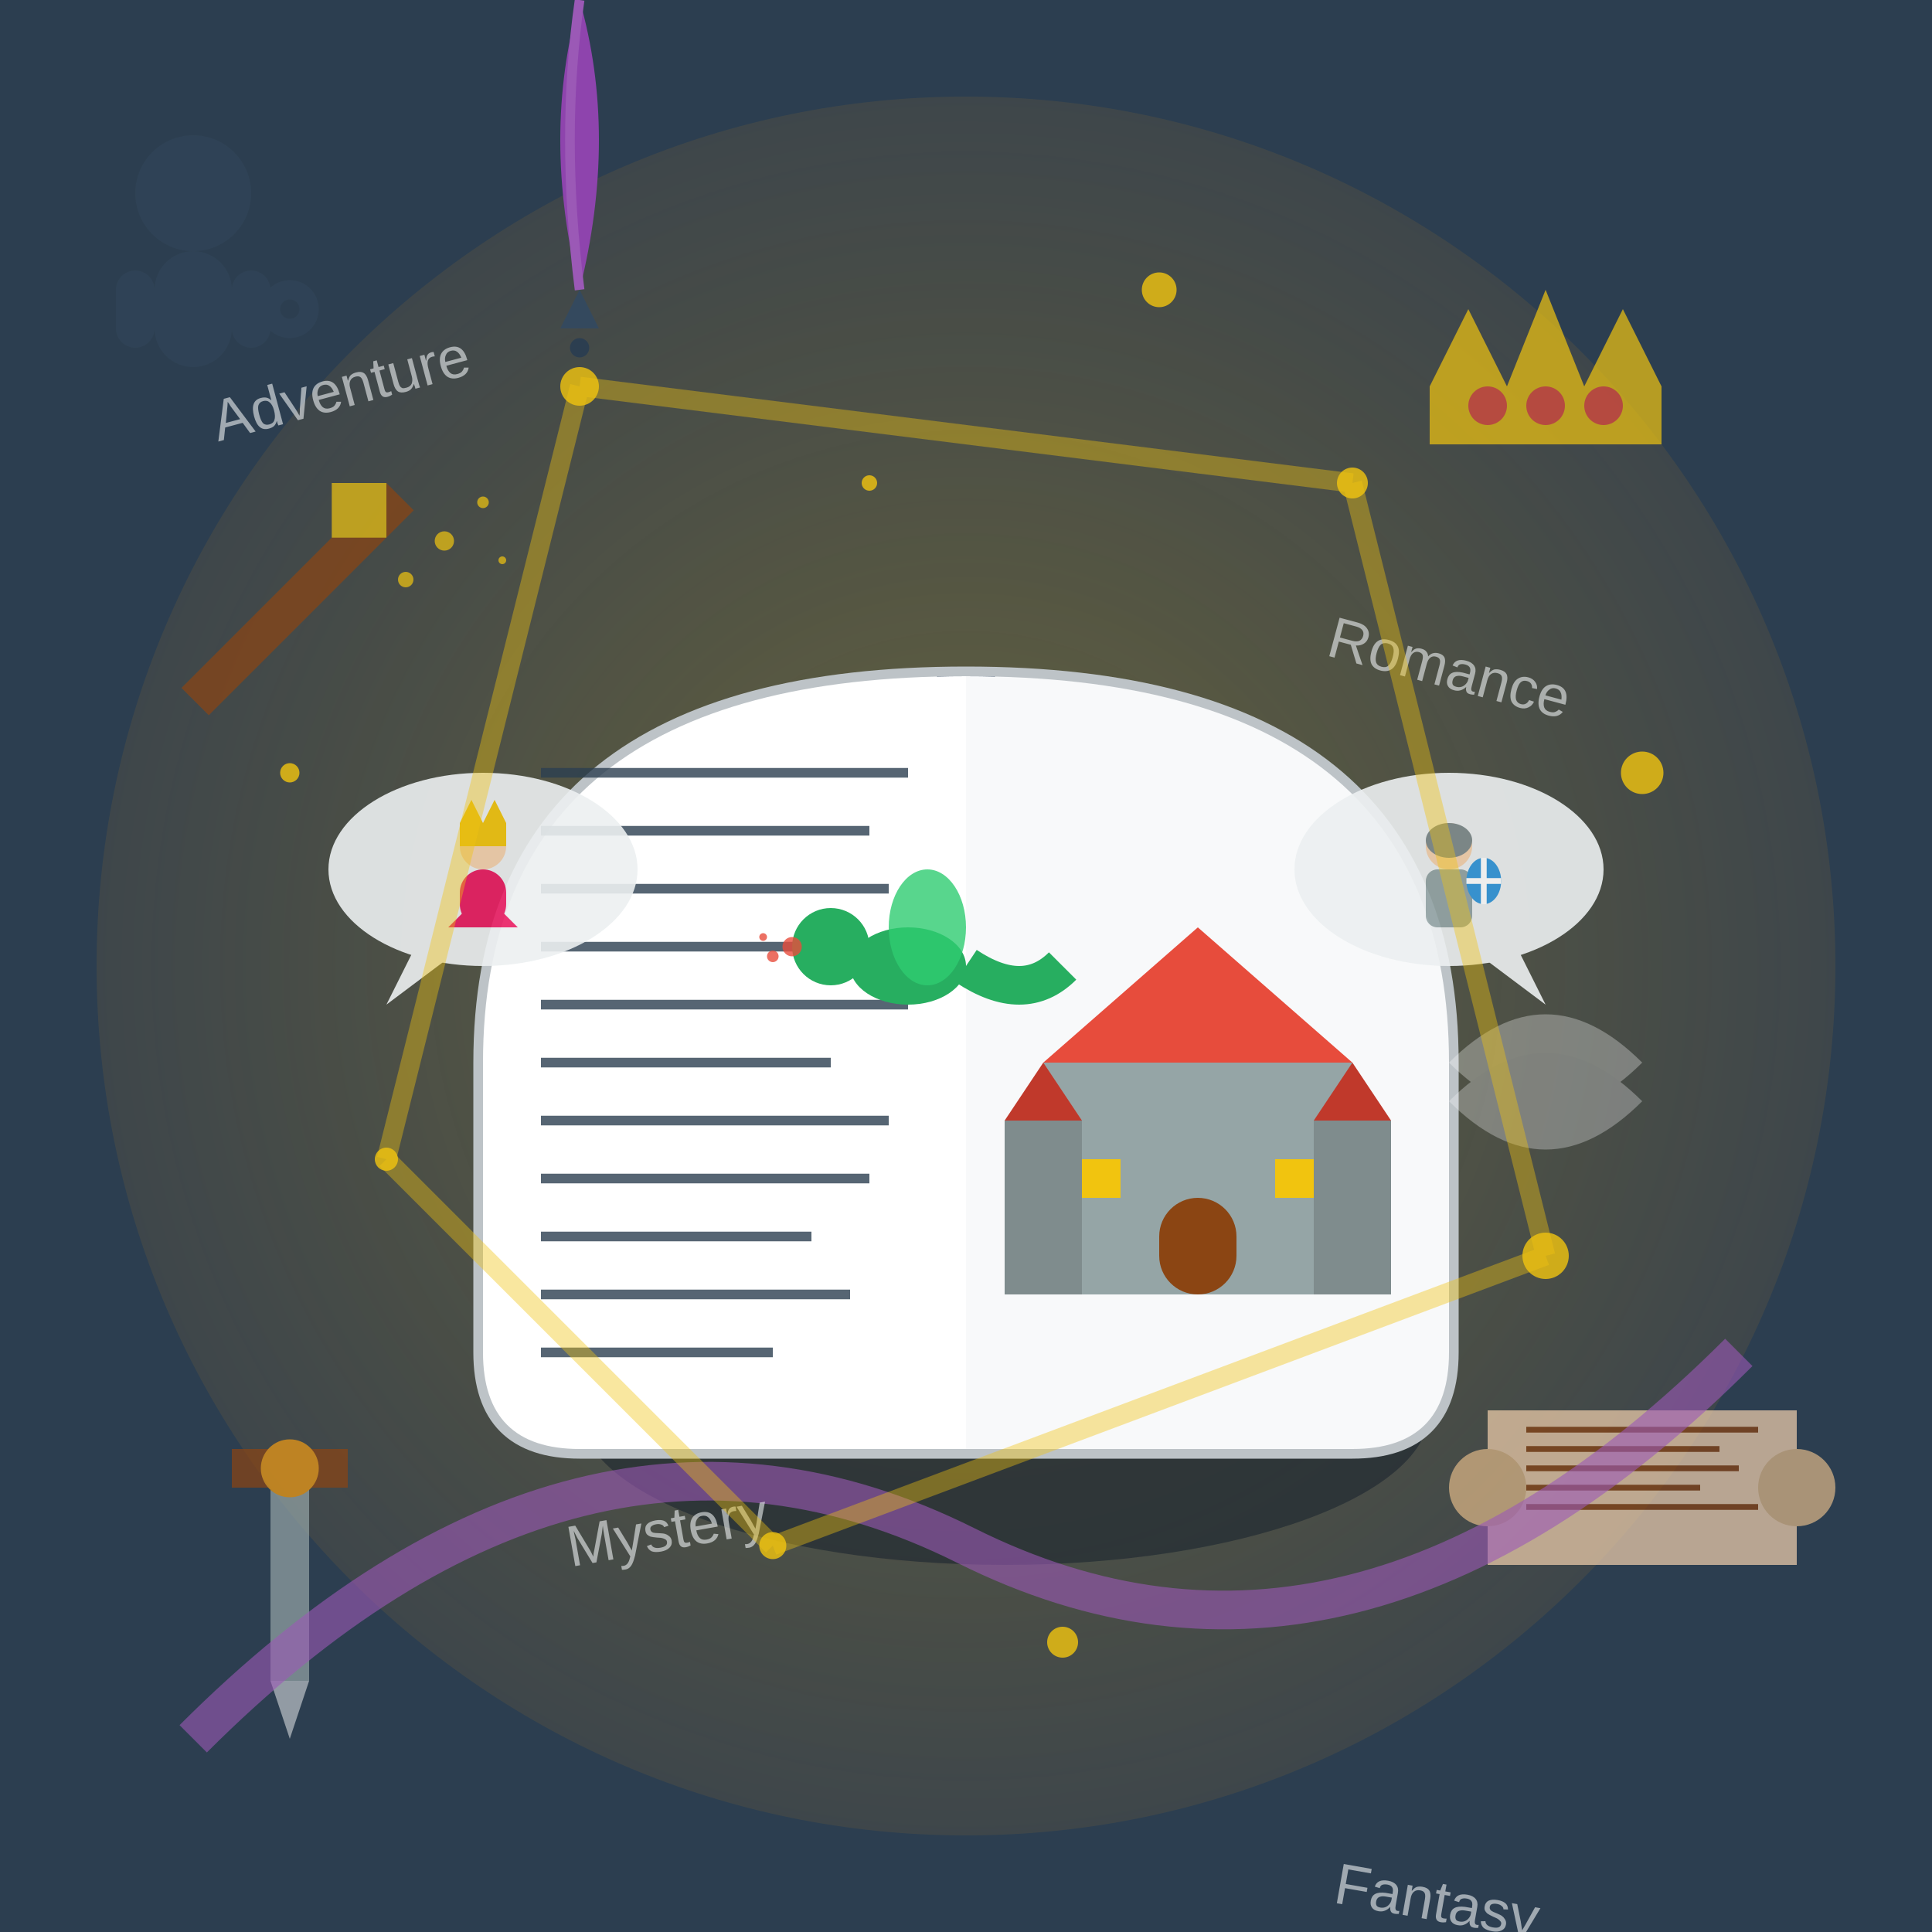
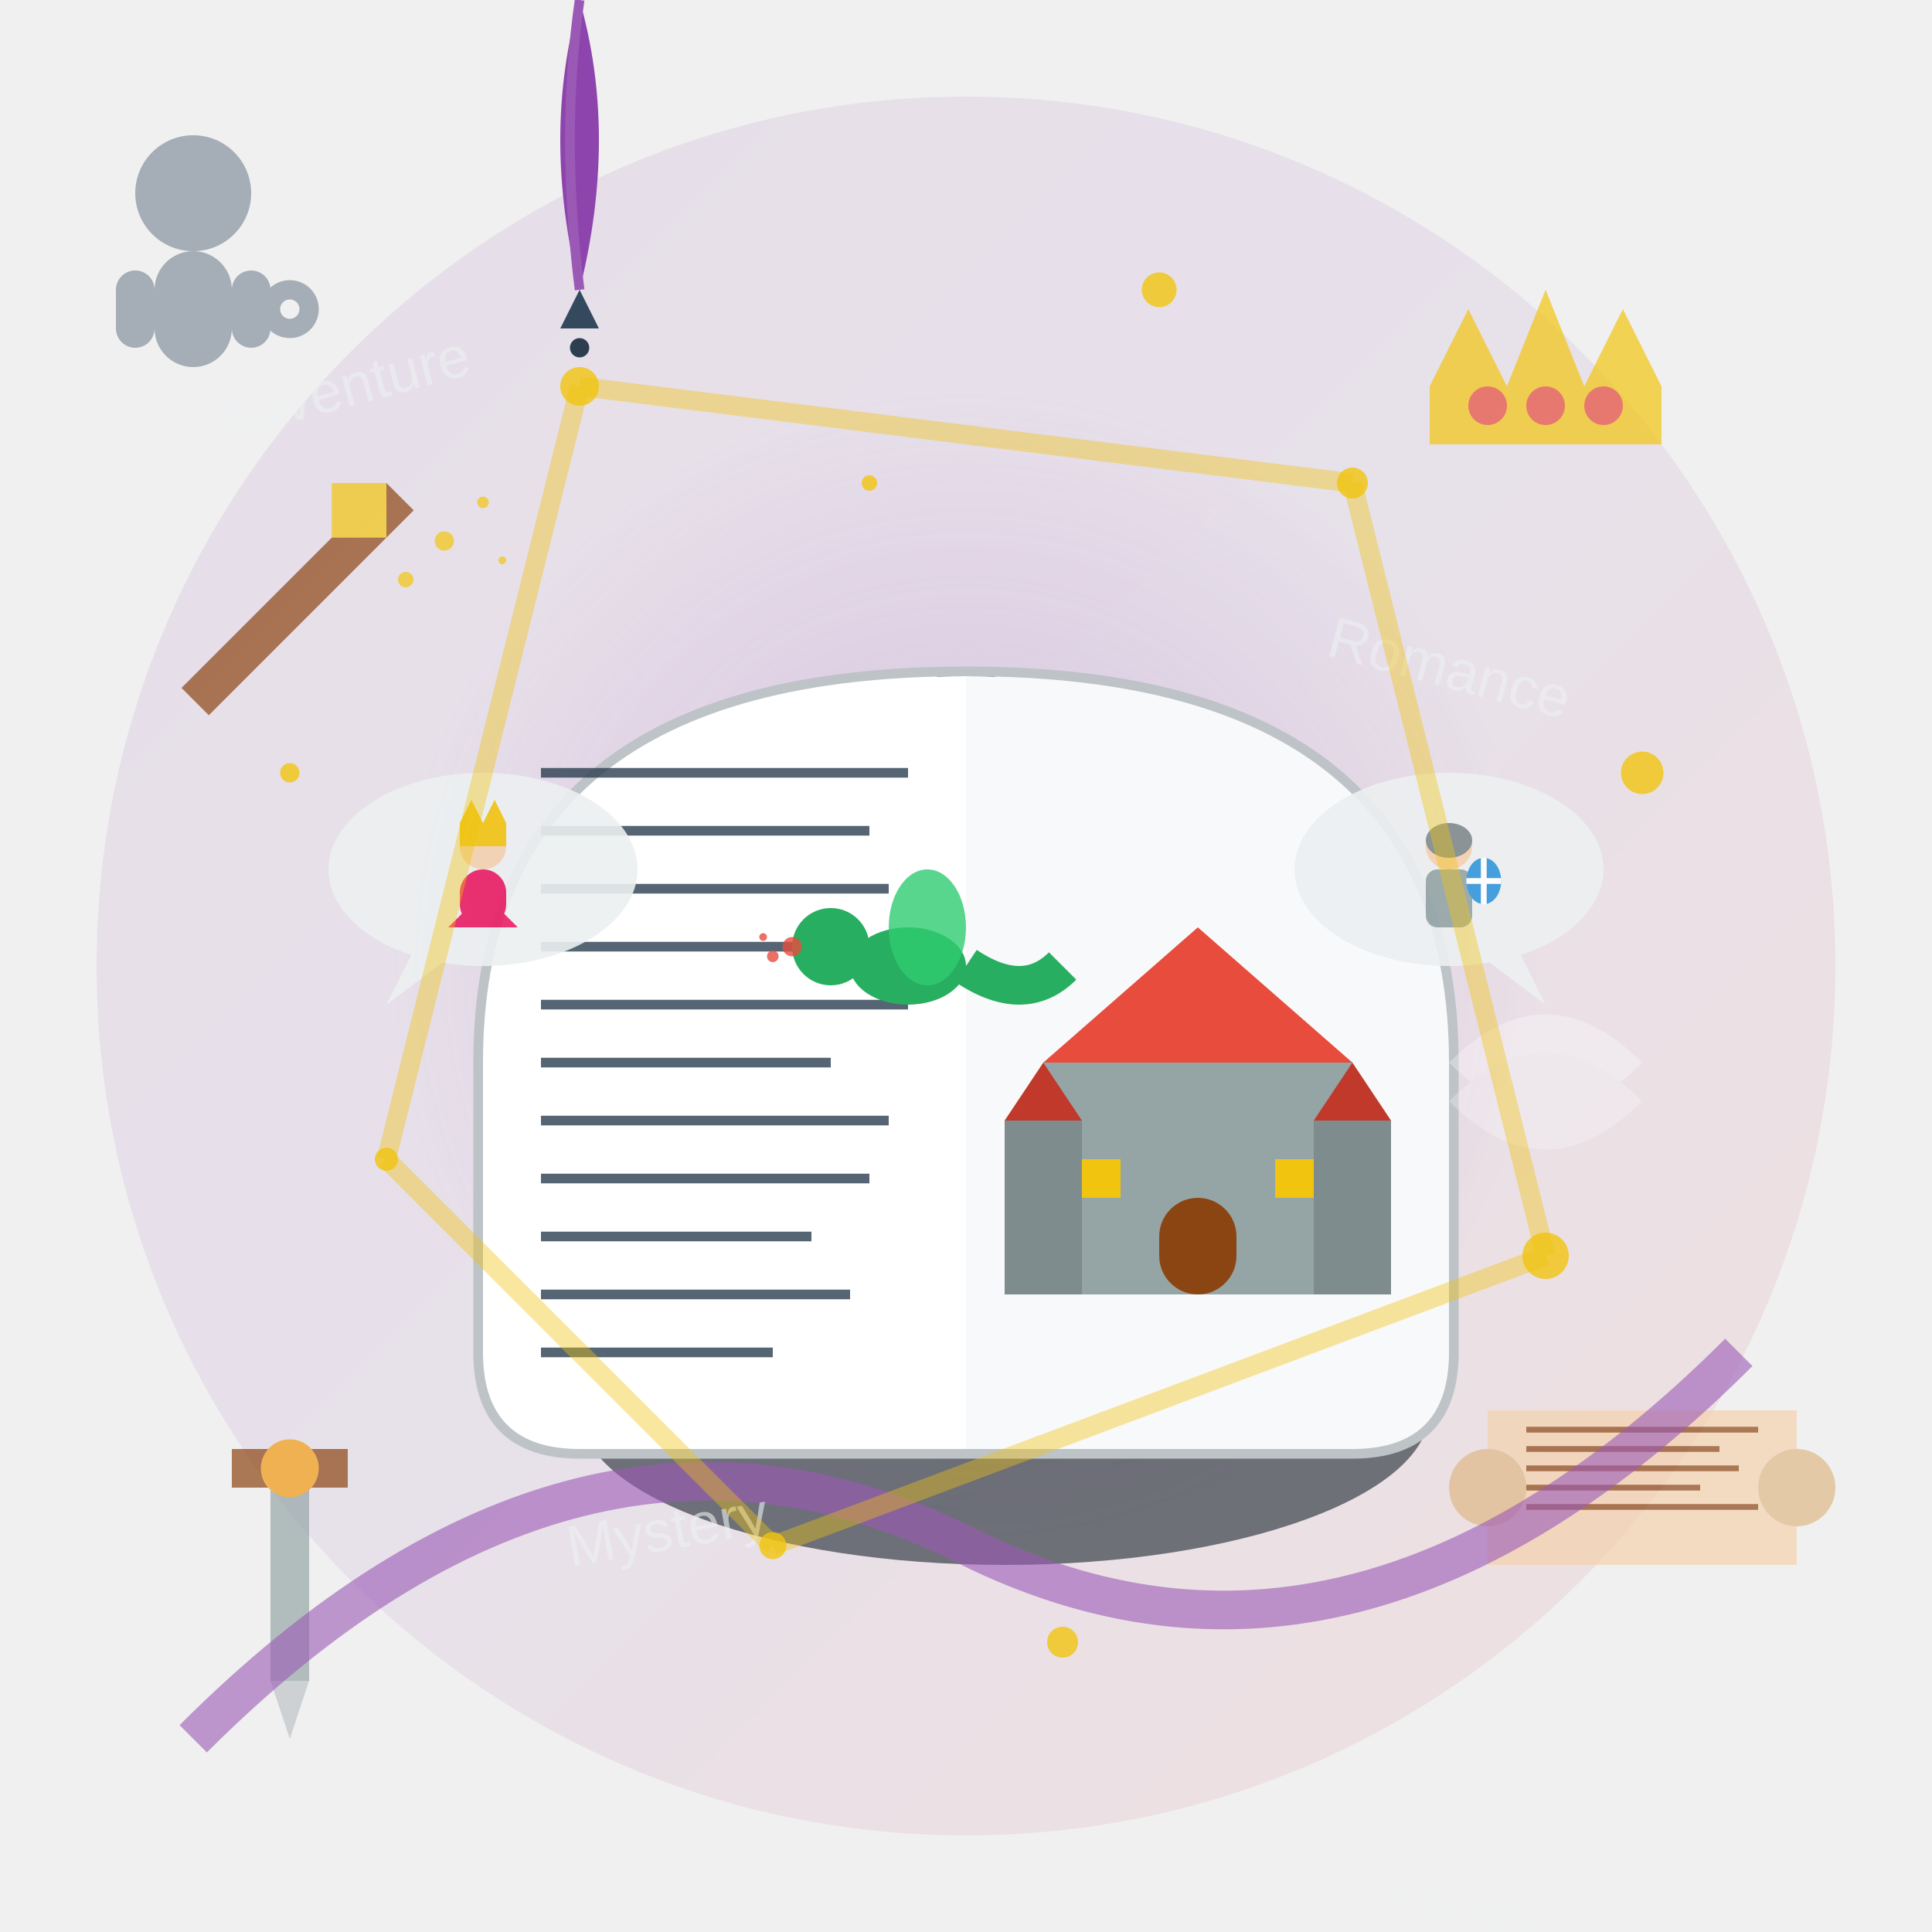
- <svg xmlns="http://www.w3.org/2000/svg" viewBox="0 0 100 100" width="100" height="100">
+ <svg xmlns="http://www.w3.org/2000/svg" viewBox="0 0 100 100">
  <defs>
-     <linearGradient id="bookGradient" x1="0%" y1="0%" x2="100%" y2="100%">
-       <stop offset="0%" style="stop-color:#8e44ad;stop-opacity:1" />
-       <stop offset="100%" style="stop-color:#9b59b6;stop-opacity:1" />
+     <linearGradient id="storyGrad" x1="0%" y1="0%" x2="100%" y2="100%">
+       <stop offset="0%" style="stop-color:#8E44AD;stop-opacity:1" />
+       <stop offset="50%" style="stop-color:#9B59B6;stop-opacity:1" />
+       <stop offset="100%" style="stop-color:#E74C3C;stop-opacity:1" />
    </linearGradient>
-     <radialGradient id="magicGradient" cx="50%" cy="50%" r="50%">
-       <stop offset="0%" style="stop-color:#f1c40f;stop-opacity:1" />
-       <stop offset="100%" style="stop-color:#f39c12;stop-opacity:0.3" />
+     <radialGradient id="magicGlow" cx="50%" cy="50%" r="50%">
+       <stop offset="0%" style="stop-color:#FFD700;stop-opacity:0.8" />
+       <stop offset="50%" style="stop-color:#9B59B6;stop-opacity:0.4" />
+       <stop offset="100%" style="stop-color:#8E44AD;stop-opacity:0" />
    </radialGradient>
+     <linearGradient id="enchantedGrad" x1="0%" y1="0%" x2="100%" y2="0%">
+       <stop offset="0%" style="stop-color:#FF6B6B;stop-opacity:1" />
+       <stop offset="50%" style="stop-color:#9B59B6;stop-opacity:1" />
+       <stop offset="100%" style="stop-color:#4ECDC4;stop-opacity:1" />
+     </linearGradient>
+     <filter id="storyGlow">
+       <feGaussianBlur stdDeviation="2" result="coloredBlur" />
+       <feMerge>
+         <feMergeNode in="coloredBlur" />
+         <feMergeNode in="SourceGraphic" />
+       </feMerge>
+     </filter>
+     <filter id="magicSparkle">
+       <feGaussianBlur stdDeviation="1" result="blur" />
+       <feColorMatrix in="blur" type="matrix" values="1 0 0 0 0  0 1 0 0 0  0 0 1 0 0  0 0 0 1 0" />
+     </filter>
  </defs>
-   <rect width="100" height="100" fill="#2c3e50" />
-   <circle cx="50" cy="50" r="45" fill="url(#magicGradient)" opacity="0.3" />
+   <circle cx="50" cy="50" r="45" fill="url(#storyGrad)" opacity="0.1">
+     <animate attributeName="opacity" values="0.1; 0.3; 0.1" dur="4s" repeatCount="indefinite" />
+     <animateTransform attributeName="transform" type="rotate" values="0 50 50; 360 50 50" dur="50s" repeatCount="indefinite" />
+   </circle>
+   <circle cx="50" cy="50" r="30" fill="url(#magicGlow)" opacity="0.3">
+     <animate attributeName="r" values="30; 40; 30" dur="3s" repeatCount="indefinite" />
+     <animate attributeName="opacity" values="0.3; 0.6; 0.3" dur="2s" repeatCount="indefinite" />
+     <animateTransform attributeName="transform" type="rotate" values="0 50 50; 360 50 50" dur="20s" repeatCount="indefinite" />
+   </circle>
  <g transform="translate(50,55)">
    <ellipse cx="2" cy="18" rx="22" ry="8" fill="#1a252f" opacity="0.6" />
    <path d="M-25,0 Q-25,-20 0,-20 Q25,-20 25,0 L25,15 Q25,20 20,20 L-20,20 Q-25,20 -25,15 Z" fill="#f8f9fa" stroke="#bdc3c7" stroke-width="1" />
    <rect x="-1.5" y="-20" width="3" height="40" fill="#34495e" />
    <path d="M-25,0 Q-25,-20 0,-20 L0,20 L-20,20 Q-25,20 -25,15 Z" fill="#fff" />
    <path d="M0,-20 Q25,-20 25,0 L25,15 Q25,20 20,20 L0,20 Z" fill="#f8f9fa" />
    <g stroke="#2c3e50" stroke-width="0.5" opacity="0.8">
      <line x1="-22" y1="-15" x2="-3" y2="-15" />
      <line x1="-22" y1="-12" x2="-5" y2="-12" />
      <line x1="-22" y1="-9" x2="-4" y2="-9" />
      <line x1="-22" y1="-6" x2="-6" y2="-6" />
      <line x1="-22" y1="-3" x2="-3" y2="-3" />
      <line x1="-22" y1="0" x2="-7" y2="0" />
      <line x1="-22" y1="3" x2="-4" y2="3" />
      <line x1="-22" y1="6" x2="-5" y2="6" />
      <line x1="-22" y1="9" x2="-8" y2="9" />
      <line x1="-22" y1="12" x2="-6" y2="12" />
      <line x1="-22" y1="15" x2="-10" y2="15" />
    </g>
    <g transform="translate(12,-5)">
      <rect x="-8" y="5" width="16" height="12" fill="#95a5a6" />
      <polygon points="-8,5 0,-2 8,5" fill="#e74c3c" />
      <rect x="-10" y="8" width="4" height="9" fill="#7f8c8d" />
      <rect x="6" y="8" width="4" height="9" fill="#7f8c8d" />
      <polygon points="-10,8 -8,5 -6,8" fill="#c0392b" />
      <polygon points="6,8 8,5 10,8" fill="#c0392b" />
      <rect x="-2" y="12" width="4" height="5" fill="#8b4513" rx="2" />
      <rect x="-6" y="10" width="2" height="2" fill="#f1c40f" />
      <rect x="4" y="10" width="2" height="2" fill="#f1c40f" />
      <g transform="translate(-15,0)">
        <ellipse cx="0" cy="0" rx="3" ry="2" fill="#27ae60" />
        <circle cx="-4" cy="-1" r="2" fill="#27ae60" />
        <ellipse cx="1" cy="-2" rx="2" ry="3" fill="#2ecc71" opacity="0.8" />
        <path d="M3,0 Q6,2 8,0" stroke="#27ae60" stroke-width="2" fill="none" />
        <g fill="#e74c3c" opacity="0.8">
          <circle cx="-6" cy="-1" r="0.5" />
          <circle cx="-7" cy="-0.5" r="0.3" />
          <circle cx="-7.5" cy="-1.5" r="0.2" />
        </g>
      </g>
    </g>
  </g>
  <g opacity="0.7">
    <g transform="translate(20,25)">
      <rect x="0" y="0" width="2" height="15" fill="#8b4513" transform="rotate(45)" />
      <polygon points="0,0 2,2 0,4 -2,2" fill="#f1c40f" transform="rotate(45)" />
      <g fill="#f1c40f">
        <circle cx="3" cy="3" r="0.5" />
        <circle cx="5" cy="1" r="0.3" />
        <circle cx="1" cy="5" r="0.4" />
        <circle cx="6" cy="4" r="0.2" />
      </g>
    </g>
    <g transform="translate(80,20)">
      <path d="M-6,0 L-4,-4 L-2,0 L0,-5 L2,0 L4,-4 L6,0 L6,3 L-6,3 Z" fill="#f1c40f" />
      <g fill="#e74c3c">
        <circle cx="-3" cy="1" r="1" />
        <circle cx="0" cy="1" r="1" />
        <circle cx="3" cy="1" r="1" />
      </g>
    </g>
    <g transform="translate(15,75)">
      <rect x="-1" y="0" width="2" height="12" fill="#95a5a6" />
      <rect x="-3" y="0" width="6" height="2" fill="#8b4513" />
      <circle cx="0" cy="1" r="1.5" fill="#f39c12" />
      <polygon points="-1,12 0,15 1,12" fill="#bdc3c7" />
    </g>
    <g transform="translate(85,75)">
      <rect x="-8" y="-2" width="16" height="8" fill="#f4d1ae" />
      <circle cx="-8" cy="2" r="2" fill="#deb887" />
      <circle cx="8" cy="2" r="2" fill="#deb887" />
      <g stroke="#8b4513" stroke-width="0.3">
        <line x1="-6" y1="-1" x2="6" y2="-1" />
        <line x1="-6" y1="0" x2="4" y2="0" />
        <line x1="-6" y1="1" x2="5" y2="1" />
        <line x1="-6" y1="2" x2="3" y2="2" />
        <line x1="-6" y1="3" x2="6" y2="3" />
      </g>
    </g>
  </g>
  <g fill="#ecf0f1" opacity="0.9">
    <g transform="translate(25,45)">
      <ellipse cx="0" cy="0" rx="8" ry="5" fill="#ecf0f1" />
      <polygon points="-3,3 -5,7 -1,4" fill="#ecf0f1" />
      <g transform="scale(0.6)">
        <circle cx="0" cy="-2" r="2" fill="#f4d1ae" />
        <rect x="-2" y="0" width="4" height="5" fill="#e91e63" rx="2" />
        <polygon points="-3,5 0,2 3,5" fill="#e91e63" />
        <path d="M-2,-4 L-1,-6 L0,-4 L1,-6 L2,-4 L2,-2 L-2,-2 Z" fill="#f1c40f" />
      </g>
    </g>
    <g transform="translate(75,45)">
      <ellipse cx="0" cy="0" rx="8" ry="5" fill="#ecf0f1" />
      <polygon points="3,3 5,7 1,4" fill="#ecf0f1" />
      <g transform="scale(0.6)">
        <circle cx="0" cy="-2" r="2" fill="#f4d1ae" />
        <rect x="-2" y="0" width="4" height="5" fill="#95a5a6" rx="1" />
        <rect x="-2" y="-4" width="4" height="3" fill="#7f8c8d" rx="2" />
        <ellipse cx="3" cy="1" rx="1.5" ry="2" fill="#3498db" />
        <path d="M3,-1 L3,3" stroke="#fff" stroke-width="0.5" />
        <path d="M1.5,1 L4.5,1" stroke="#fff" stroke-width="0.5" />
      </g>
    </g>
  </g>
  <g fill="#f1c40f" opacity="0.8">
    <circle cx="30" cy="20" r="1" />
    <circle cx="70" cy="25" r="0.8" />
    <circle cx="20" cy="60" r="0.6" />
    <circle cx="80" cy="65" r="1.2" />
    <circle cx="40" cy="80" r="0.7" />
    <circle cx="60" cy="15" r="0.9" />
    <circle cx="15" cy="40" r="0.5" />
    <circle cx="85" cy="40" r="1.1" />
    <circle cx="45" cy="25" r="0.4" />
    <circle cx="55" cy="85" r="0.8" />
  </g>
  <g stroke="#9b59b6" stroke-width="2" fill="none" opacity="0.6">
    <path d="M10,90 Q30,70 50,80 Q70,90 90,70" />
  </g>
  <g transform="translate(30,15)">
    <path d="M0,0 Q-2,-8 0,-15 Q2,-8 0,0" fill="#8e44ad" />
    <path d="M0,0 Q-1,-8 0,-15" stroke="#9b59b6" stroke-width="0.5" fill="none" />
    <path d="M0,0 L1,2 L-1,2 Z" fill="#34495e" />
    <circle cx="0" cy="3" r="0.5" fill="#2c3e50" />
  </g>
  <g transform="translate(10,10)" opacity="0.4">
    <circle cx="0" cy="0" r="3" fill="#34495e" />
    <rect x="-2" y="3" width="4" height="6" fill="#34495e" rx="2" />
    <rect x="-4" y="4" width="2" height="4" fill="#34495e" rx="1" />
    <rect x="2" y="4" width="2" height="4" fill="#34495e" rx="1" />
    <circle cx="5" cy="6" r="1" fill="none" stroke="#34495e" stroke-width="1" />
  </g>
  <g transform="translate(50,55)" opacity="0.3">
    <path d="M25,0 Q30,-5 35,0 Q30,5 25,0" fill="#fff" />
    <path d="M25,2 Q30,-3 35,2 Q30,7 25,2" fill="#f8f9fa" />
  </g>
  <g fill="#ecf0f1" opacity="0.6" font-family="Arial" font-size="3">
    <text x="5" y="25" transform="rotate(-15)">Adventure</text>
    <text x="85" y="85" transform="rotate(10)">Fantasy</text>
    <text x="15" y="85" transform="rotate(-10)">Mystery</text>
    <text x="75" y="15" transform="rotate(15)">Romance</text>
  </g>
  <g stroke="#f1c40f" stroke-width="1" opacity="0.4" fill="none">
    <line x1="30" y1="20" x2="70" y2="25" />
    <line x1="70" y1="25" x2="80" y2="65" />
    <line x1="80" y1="65" x2="40" y2="80" />
    <line x1="40" y1="80" x2="20" y2="60" />
    <line x1="20" y1="60" x2="30" y2="20" />
  </g>
</svg>
